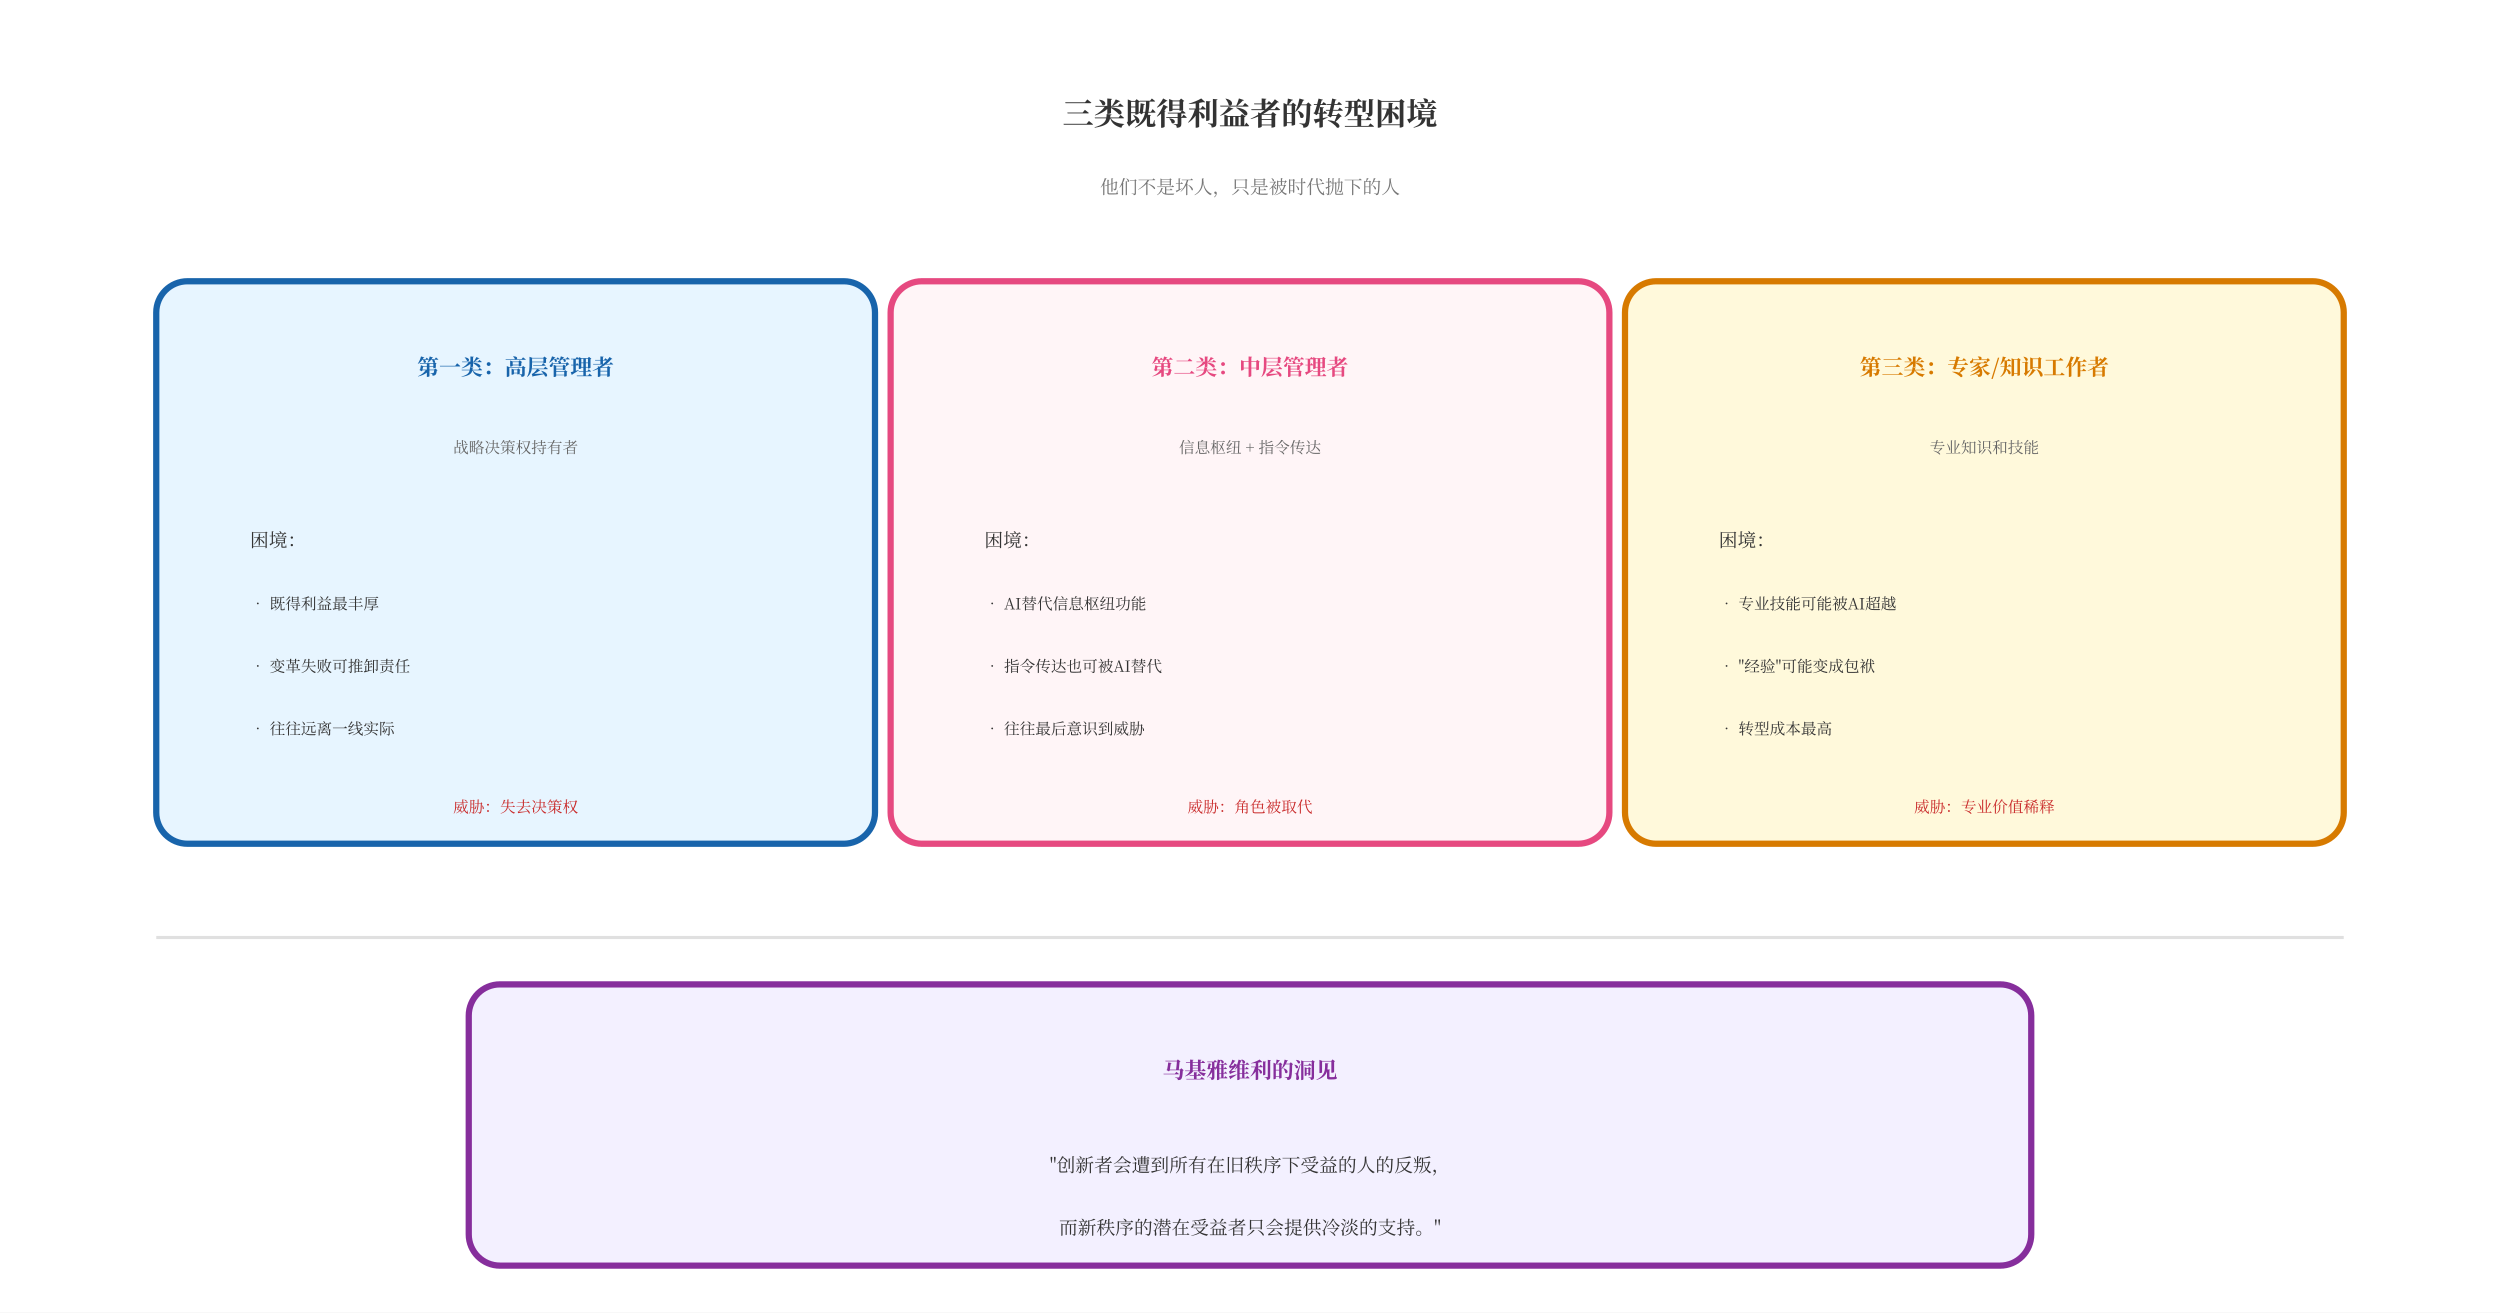
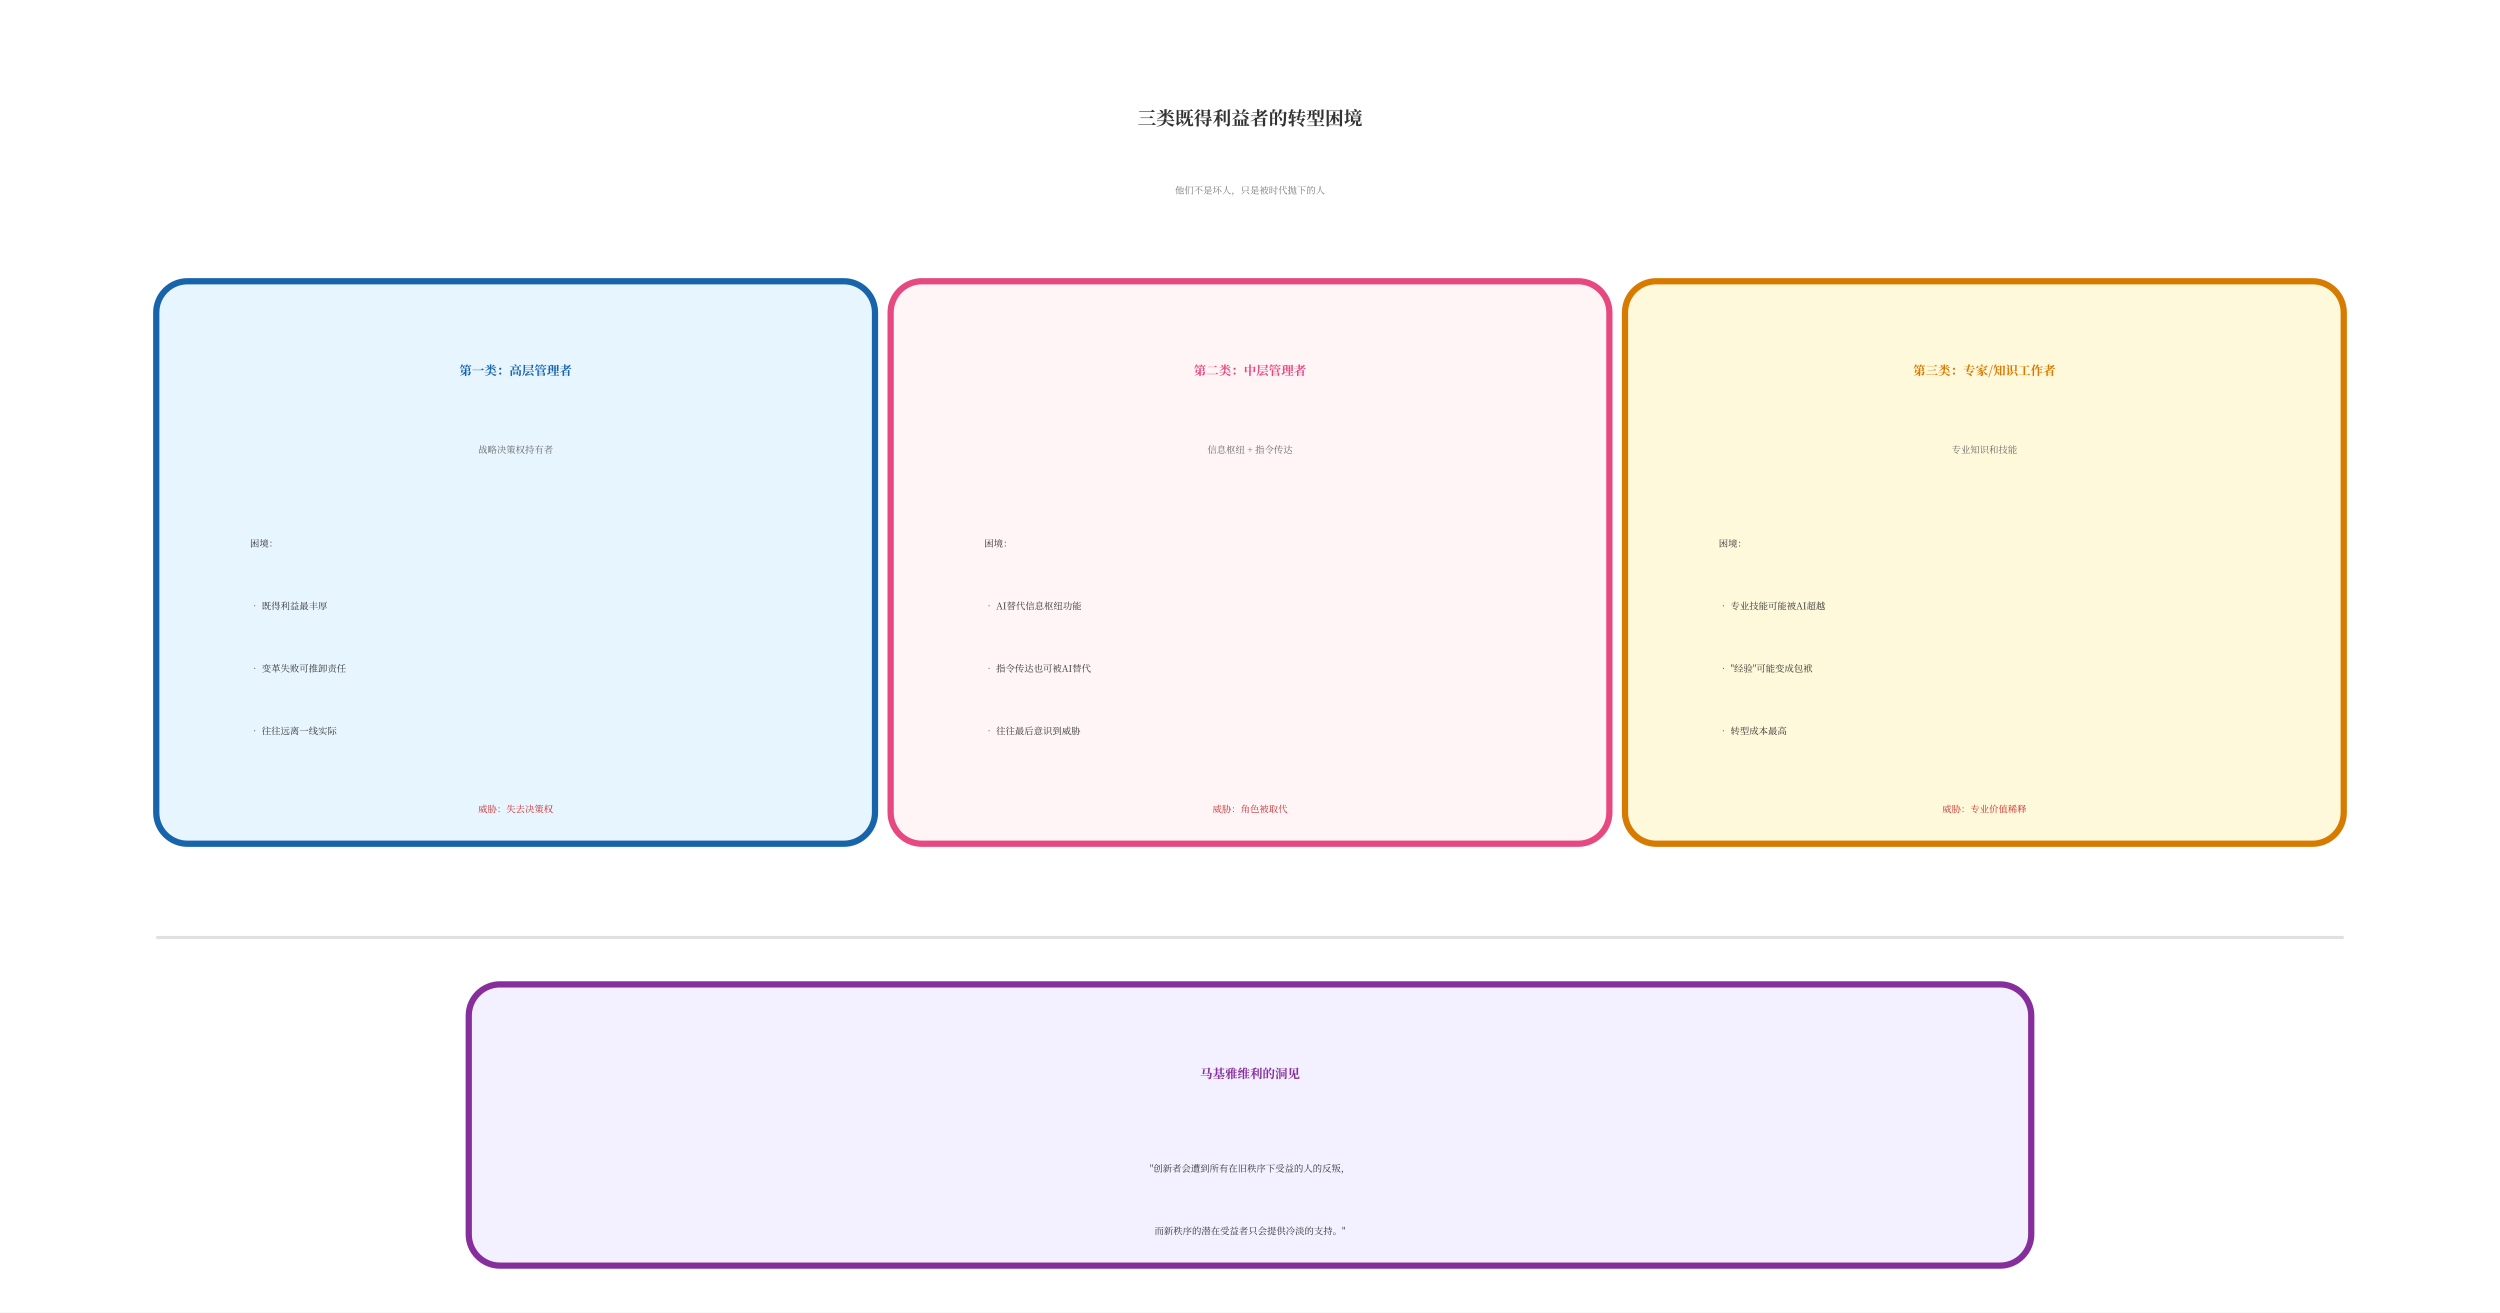
<svg xmlns="http://www.w3.org/2000/svg" viewBox="0 0 800 420" style="font-family: 'Noto Serif CJK SC', serif; background: #fefefe;">
  <rect width="800" height="420" fill="white" />
-   <text x="400" y="40" text-anchor="middle" font-size="10" font-weight="bold" fill="#333">三类既得利益者的转型困境</text>
-   <text x="400" y="62" text-anchor="middle" font-size="6" fill="#777">他们不是坏人，只是被时代抛下的人</text>
+   <text x="400" y="40" text-anchor="middle" font-size="6" font-weight="bold" fill="#333">三类既得利益者的转型困境</text>
+   <text x="400" y="62" text-anchor="middle" font-size="3" fill="#777">他们不是坏人，只是被时代抛下的人</text>
  <rect x="50" y="90" width="230" height="180" rx="10" fill="#e7f5ff" stroke="#1864ab" stroke-width="2" />
-   <text x="165" y="120" text-anchor="middle" font-size="7" font-weight="bold" fill="#1864ab">第一类：高层管理者</text>
-   <text x="165" y="145" text-anchor="middle" font-size="5" fill="#666">战略决策权持有者</text>
-   <text x="80" y="175" font-size="6" fill="#333">困境：</text>
-   <text x="80" y="195" font-size="5" fill="#333">• 既得利益最丰厚</text>
-   <text x="80" y="215" font-size="5" fill="#333">• 变革失败可推卸责任</text>
-   <text x="80" y="235" font-size="5" fill="#333">• 往往远离一线实际</text>
-   <text x="165" y="260" text-anchor="middle" font-size="5" fill="#c92a2a">威胁：失去决策权</text>
+   <text x="165" y="120" text-anchor="middle" font-size="4" font-weight="bold" fill="#1864ab">第一类：高层管理者</text>
+   <text x="165" y="145" text-anchor="middle" font-size="3" fill="#666">战略决策权持有者</text>
+   <text x="80" y="175" font-size="3" fill="#333">困境：</text>
+   <text x="80" y="195" font-size="3" fill="#333">• 既得利益最丰厚</text>
+   <text x="80" y="215" font-size="3" fill="#333">• 变革失败可推卸责任</text>
+   <text x="80" y="235" font-size="3" fill="#333">• 往往远离一线实际</text>
+   <text x="165" y="260" text-anchor="middle" font-size="3" fill="#c92a2a">威胁：失去决策权</text>
  <rect x="285" y="90" width="230" height="180" rx="10" fill="#fff5f7" stroke="#e64980" stroke-width="2" />
-   <text x="400" y="120" text-anchor="middle" font-size="7" font-weight="bold" fill="#e64980">第二类：中层管理者</text>
-   <text x="400" y="145" text-anchor="middle" font-size="5" fill="#666">信息枢纽 + 指令传达</text>
-   <text x="315" y="175" font-size="6" fill="#333">困境：</text>
-   <text x="315" y="195" font-size="5" fill="#333">• AI替代信息枢纽功能</text>
-   <text x="315" y="215" font-size="5" fill="#333">• 指令传达也可被AI替代</text>
-   <text x="315" y="235" font-size="5" fill="#333">• 往往最后意识到威胁</text>
-   <text x="400" y="260" text-anchor="middle" font-size="5" fill="#c92a2a">威胁：角色被取代</text>
+   <text x="400" y="120" text-anchor="middle" font-size="4" font-weight="bold" fill="#e64980">第二类：中层管理者</text>
+   <text x="400" y="145" text-anchor="middle" font-size="3" fill="#666">信息枢纽 + 指令传达</text>
+   <text x="315" y="175" font-size="3" fill="#333">困境：</text>
+   <text x="315" y="195" font-size="3" fill="#333">• AI替代信息枢纽功能</text>
+   <text x="315" y="215" font-size="3" fill="#333">• 指令传达也可被AI替代</text>
+   <text x="315" y="235" font-size="3" fill="#333">• 往往最后意识到威胁</text>
+   <text x="400" y="260" text-anchor="middle" font-size="3" fill="#c92a2a">威胁：角色被取代</text>
  <rect x="520" y="90" width="230" height="180" rx="10" fill="#fff9db" stroke="#d77a00" stroke-width="2" />
-   <text x="635" y="120" text-anchor="middle" font-size="7" font-weight="bold" fill="#d77a00">第三类：专家/知识工作者</text>
-   <text x="635" y="145" text-anchor="middle" font-size="5" fill="#666">专业知识和技能</text>
-   <text x="550" y="175" font-size="6" fill="#333">困境：</text>
-   <text x="550" y="195" font-size="5" fill="#333">• 专业技能可能被AI超越</text>
-   <text x="550" y="215" font-size="5" fill="#333">• "经验"可能变成包袱</text>
-   <text x="550" y="235" font-size="5" fill="#333">• 转型成本最高</text>
-   <text x="635" y="260" text-anchor="middle" font-size="5" fill="#c92a2a">威胁：专业价值稀释</text>
+   <text x="635" y="120" text-anchor="middle" font-size="4" font-weight="bold" fill="#d77a00">第三类：专家/知识工作者</text>
+   <text x="635" y="145" text-anchor="middle" font-size="3" fill="#666">专业知识和技能</text>
+   <text x="550" y="175" font-size="3" fill="#333">困境：</text>
+   <text x="550" y="195" font-size="3" fill="#333">• 专业技能可能被AI超越</text>
+   <text x="550" y="215" font-size="3" fill="#333">• "经验"可能变成包袱</text>
+   <text x="550" y="235" font-size="3" fill="#333">• 转型成本最高</text>
+   <text x="635" y="260" text-anchor="middle" font-size="3" fill="#c92a2a">威胁：专业价值稀释</text>
  <line x1="50" y1="300" x2="750" y2="300" stroke="#e0e0e0" stroke-width="1" />
  <rect x="150" y="315" width="500" height="90" rx="10" fill="#f3f0ff" stroke="#862e9c" stroke-width="2" />
-   <text x="400" y="345" text-anchor="middle" font-size="7" font-weight="bold" fill="#862e9c">马基雅维利的洞见</text>
-   <text x="400" y="375" text-anchor="middle" font-size="6" fill="#333">"创新者会遭到所有在旧秩序下受益的人的反叛，</text>
-   <text x="400" y="395" text-anchor="middle" font-size="6" fill="#333">而新秩序的潜在受益者只会提供冷淡的支持。"</text>
+   <text x="400" y="345" text-anchor="middle" font-size="4" font-weight="bold" fill="#862e9c">马基雅维利的洞见</text>
+   <text x="400" y="375" text-anchor="middle" font-size="3" fill="#333">"创新者会遭到所有在旧秩序下受益的人的反叛，</text>
+   <text x="400" y="395" text-anchor="middle" font-size="3" fill="#333">而新秩序的潜在受益者只会提供冷淡的支持。"</text>
</svg>
